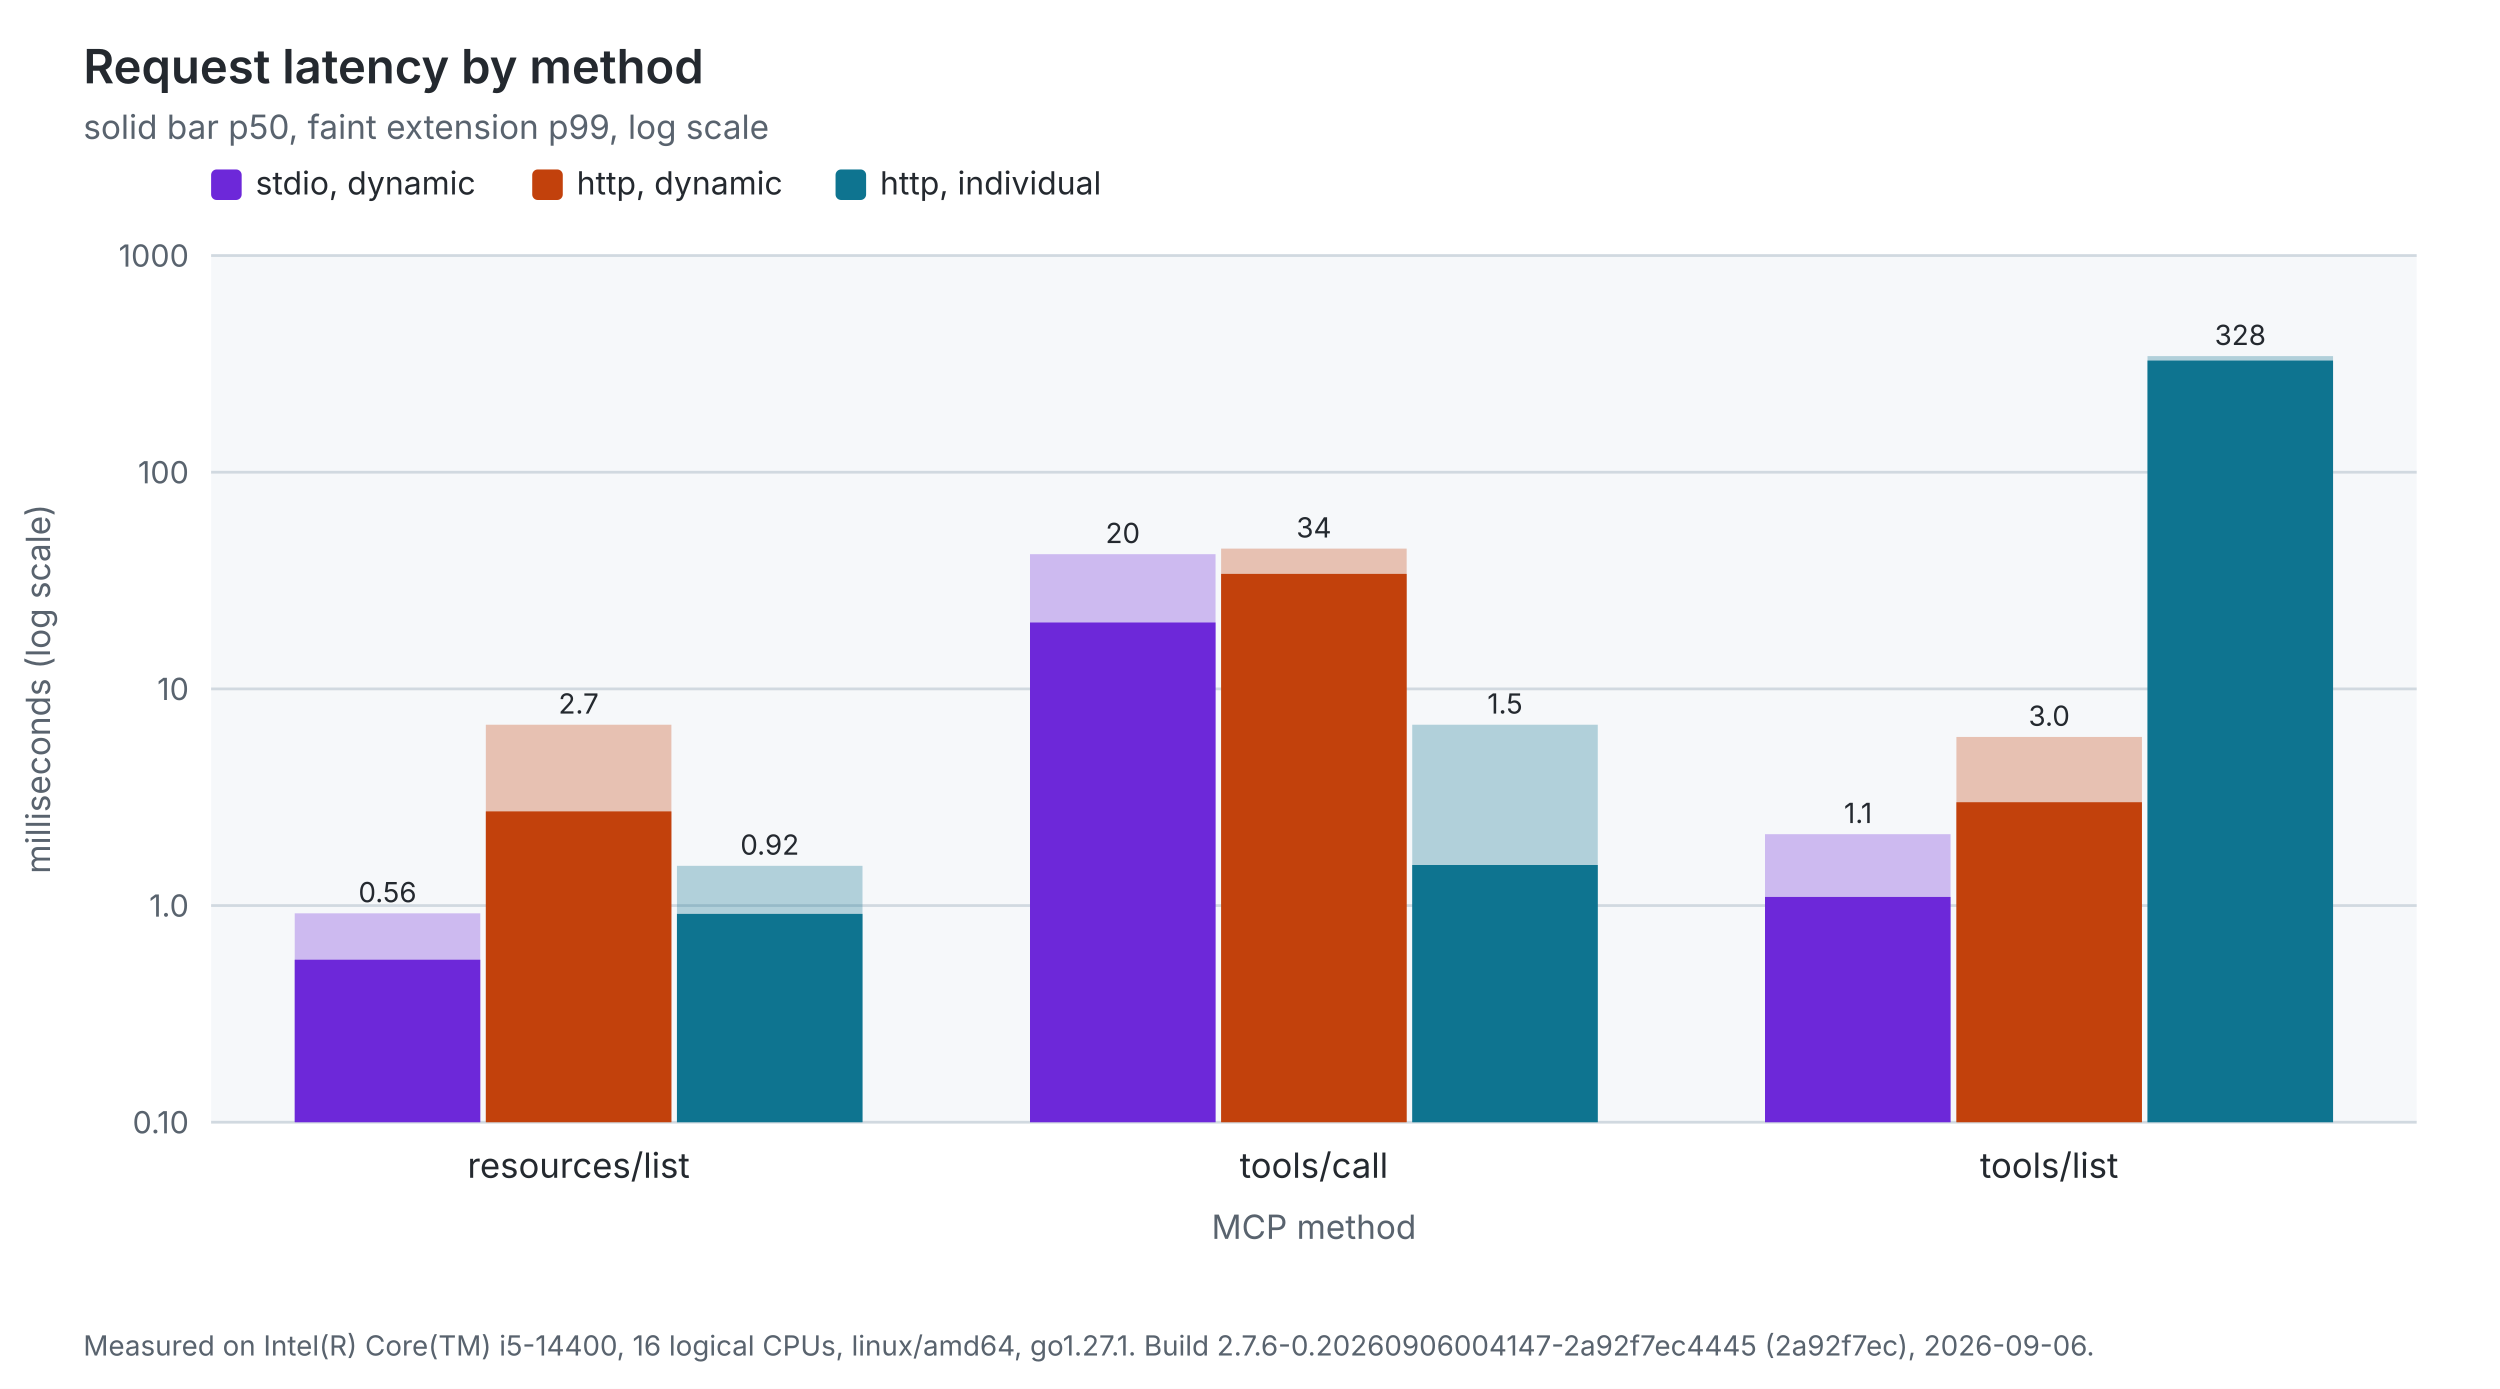
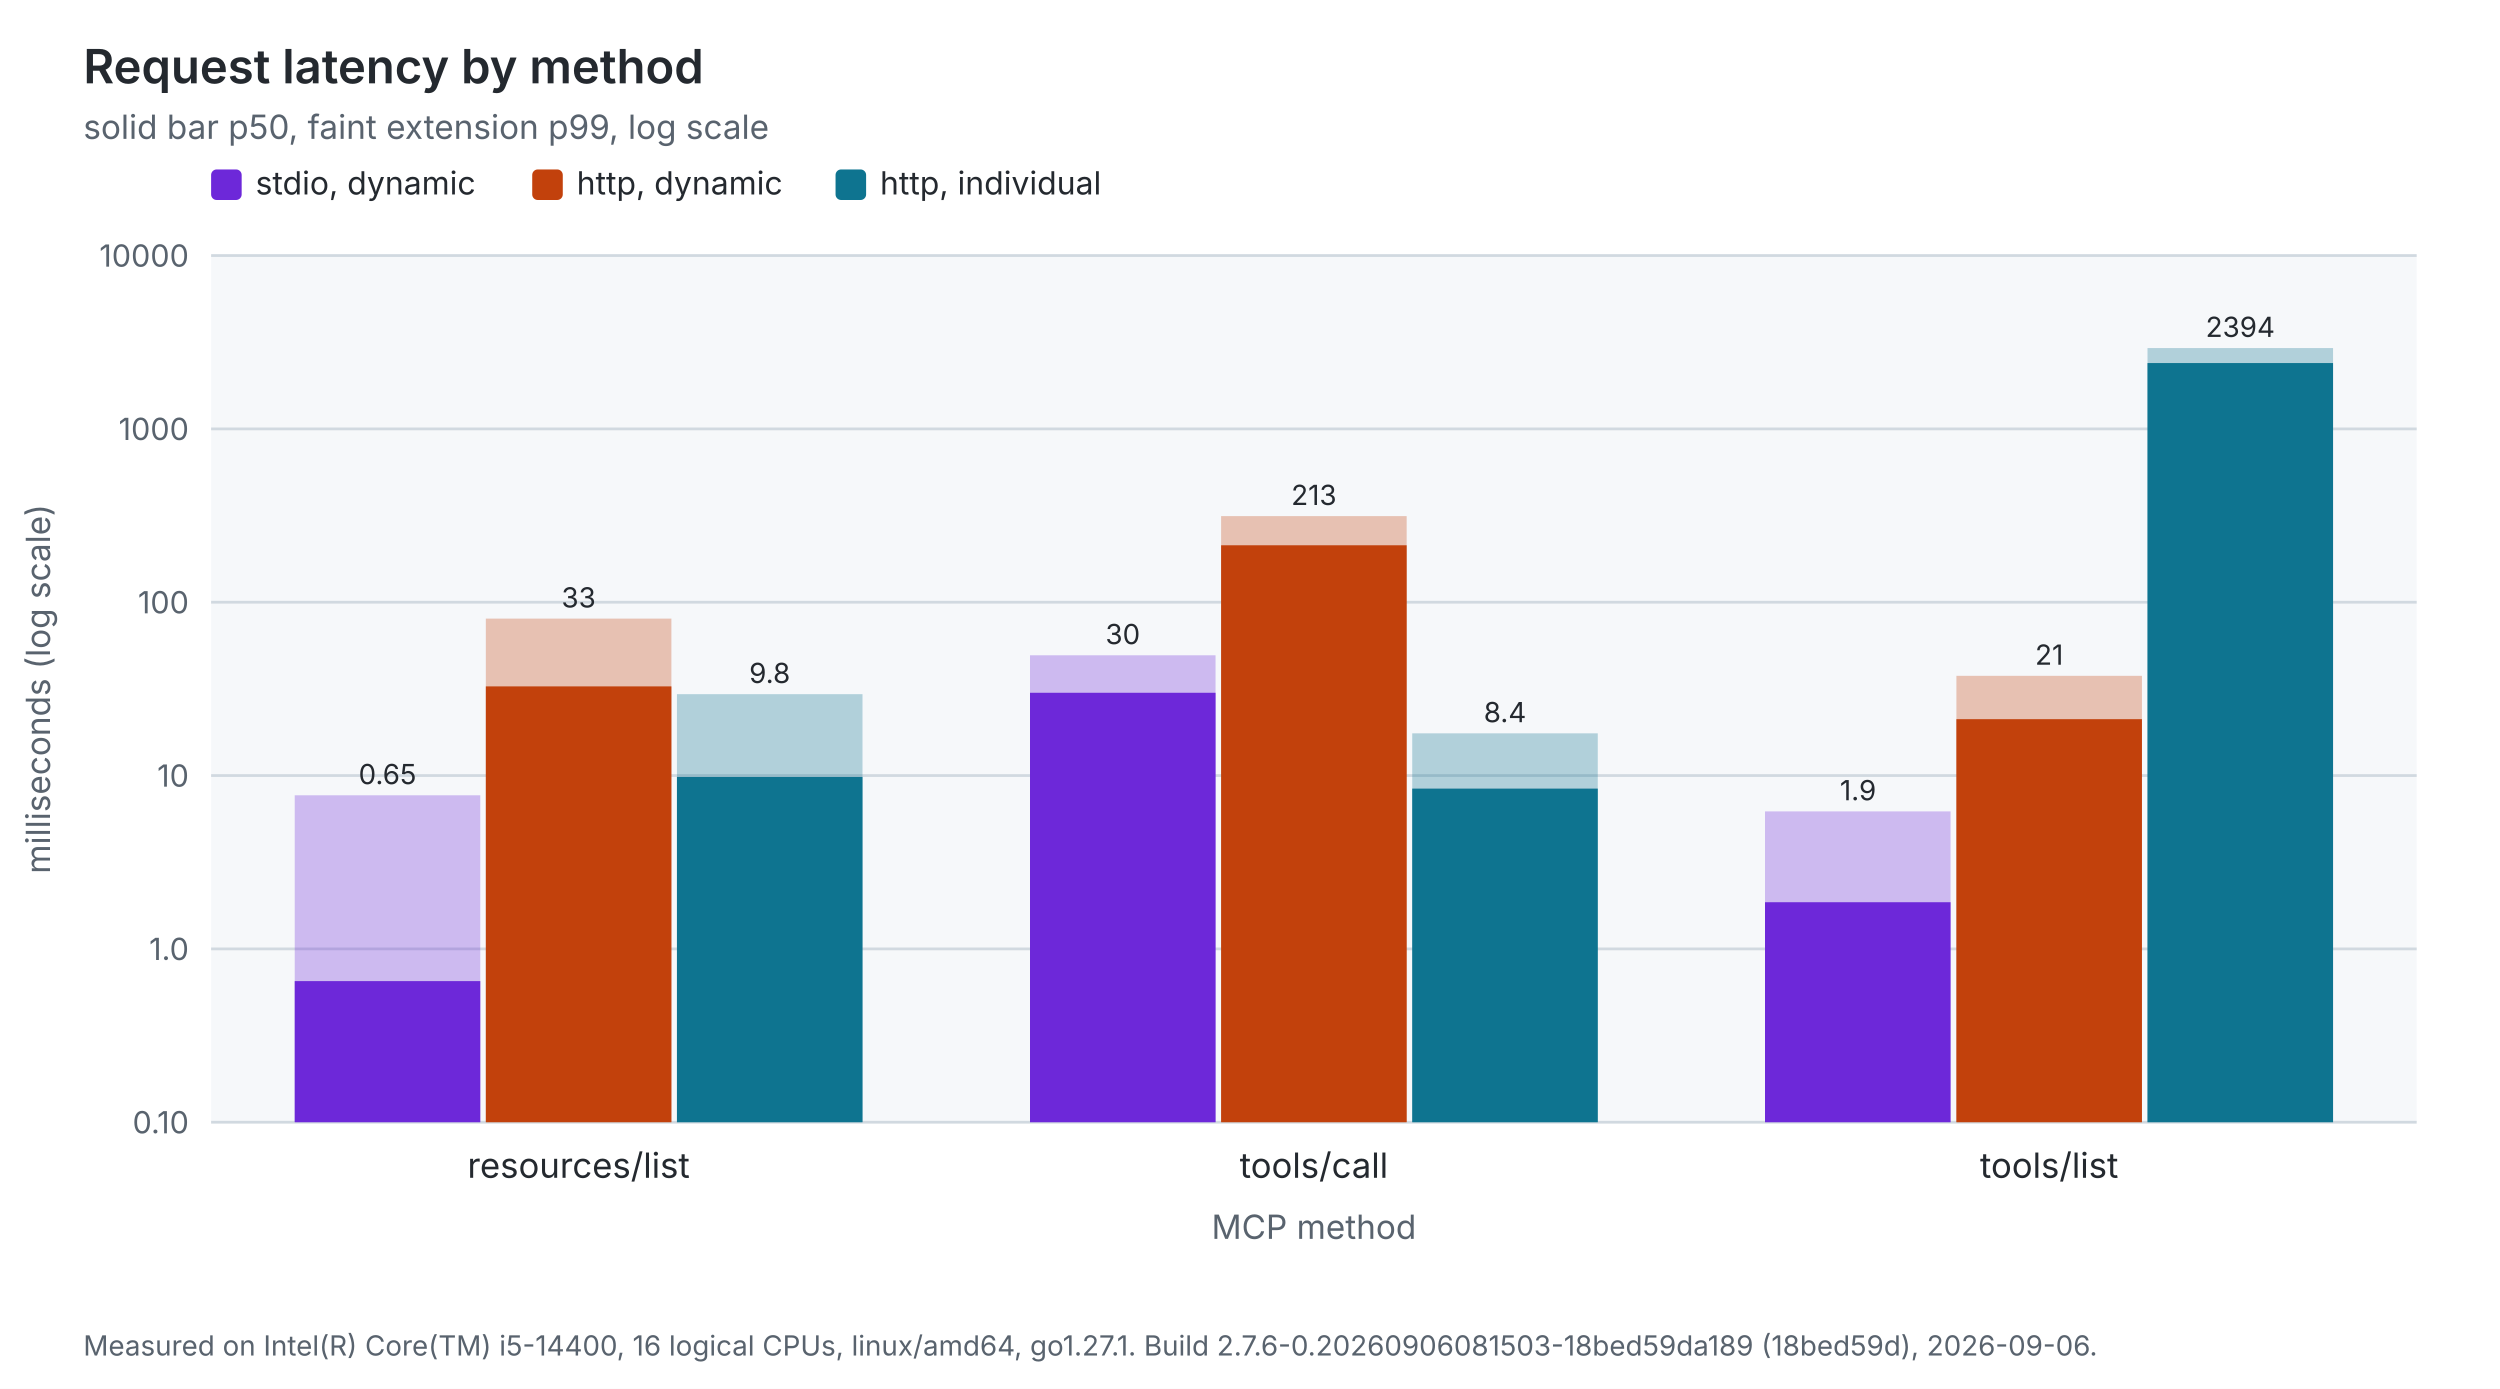
- <svg xmlns="http://www.w3.org/2000/svg" viewBox="0 0 900 500" width="900" height="500" role="img" aria-label="Request latency by method. solid bar p50, faint extension p99, log scale. Measured on Intel(R) Core(TM) i5-14400, 16 logical CPUs, linux/amd64, go1.27.1. Build 2.7.6-0.20260906004147-2a92f7ec4445 (2a92f7ec), 2026-09-06.">
+ <svg xmlns="http://www.w3.org/2000/svg" viewBox="0 0 900 500" width="900" height="500" role="img" aria-label="Request latency by method. solid bar p50, faint extension p99, log scale. Measured on Intel(R) Core(TM) i5-14400, 16 logical CPUs, linux/amd64, go1.27.1. Build 2.7.6-0.20260906081503-18bed59da189 (18bed59d), 2026-09-06.">
  <rect width="900" height="500" fill="#ffffff" />
  <text x="30" y="30" font-family="ui-sans-serif,system-ui,-apple-system,Segoe UI,sans-serif" font-size="17" font-weight="600" fill="#24292f">Request latency by method</text>
  <text x="30" y="50" font-family="ui-sans-serif,system-ui,-apple-system,Segoe UI,sans-serif" font-size="12" fill="#59636e">solid bar p50, faint extension p99, log scale</text>
  <rect x="76" y="92" width="794" height="312" fill="#f6f8fa" />
  <rect x="76.0" y="61.0" width="11" height="11" rx="2" fill="#6d28d9" />
  <text x="92.0" y="70.0" font-family="ui-sans-serif,system-ui,-apple-system,Segoe UI,sans-serif" font-size="11.5" fill="#24292f">stdio, dynamic</text>
  <rect x="191.6" y="61.0" width="11" height="11" rx="2" fill="#c2410c" />
  <text x="207.6" y="70.0" font-family="ui-sans-serif,system-ui,-apple-system,Segoe UI,sans-serif" font-size="11.5" fill="#24292f">http, dynamic</text>
  <rect x="300.8" y="61.0" width="11" height="11" rx="2" fill="#0e7490" />
  <text x="316.8" y="70.0" font-family="ui-sans-serif,system-ui,-apple-system,Segoe UI,sans-serif" font-size="11.5" fill="#24292f">http, individual</text>
  <line x1="76" y1="404.0" x2="870" y2="404.0" stroke="#d1d9e0" stroke-width="1" />
  <text x="68" y="408.0" font-family="ui-sans-serif,system-ui,-apple-system,Segoe UI,sans-serif" font-size="11" text-anchor="end" fill="#59636e">0.10</text>
-   <line x1="76" y1="326.0" x2="870" y2="326.0" stroke="#d1d9e0" stroke-width="1" />
-   <text x="68" y="330.0" font-family="ui-sans-serif,system-ui,-apple-system,Segoe UI,sans-serif" font-size="11" text-anchor="end" fill="#59636e">1.0</text>
-   <line x1="76" y1="248.0" x2="870" y2="248.0" stroke="#d1d9e0" stroke-width="1" />
-   <text x="68" y="252.0" font-family="ui-sans-serif,system-ui,-apple-system,Segoe UI,sans-serif" font-size="11" text-anchor="end" fill="#59636e">10</text>
-   <line x1="76" y1="170.0" x2="870" y2="170.0" stroke="#d1d9e0" stroke-width="1" />
-   <text x="68" y="174.0" font-family="ui-sans-serif,system-ui,-apple-system,Segoe UI,sans-serif" font-size="11" text-anchor="end" fill="#59636e">100</text>
+   <line x1="76" y1="341.6" x2="870" y2="341.6" stroke="#d1d9e0" stroke-width="1" />
+   <text x="68" y="345.6" font-family="ui-sans-serif,system-ui,-apple-system,Segoe UI,sans-serif" font-size="11" text-anchor="end" fill="#59636e">1.0</text>
+   <line x1="76" y1="279.2" x2="870" y2="279.2" stroke="#d1d9e0" stroke-width="1" />
+   <text x="68" y="283.2" font-family="ui-sans-serif,system-ui,-apple-system,Segoe UI,sans-serif" font-size="11" text-anchor="end" fill="#59636e">10</text>
+   <line x1="76" y1="216.8" x2="870" y2="216.8" stroke="#d1d9e0" stroke-width="1" />
+   <text x="68" y="220.8" font-family="ui-sans-serif,system-ui,-apple-system,Segoe UI,sans-serif" font-size="11" text-anchor="end" fill="#59636e">100</text>
+   <line x1="76" y1="154.4" x2="870" y2="154.4" stroke="#d1d9e0" stroke-width="1" />
+   <text x="68" y="158.4" font-family="ui-sans-serif,system-ui,-apple-system,Segoe UI,sans-serif" font-size="11" text-anchor="end" fill="#59636e">1000</text>
  <line x1="76" y1="92.0" x2="870" y2="92.0" stroke="#d1d9e0" stroke-width="1" />
-   <text x="68" y="96.0" font-family="ui-sans-serif,system-ui,-apple-system,Segoe UI,sans-serif" font-size="11" text-anchor="end" fill="#59636e">1000</text>
+   <text x="68" y="96.0" font-family="ui-sans-serif,system-ui,-apple-system,Segoe UI,sans-serif" font-size="11" text-anchor="end" fill="#59636e">10000</text>
  <text x="18" y="248.0" font-family="ui-sans-serif,system-ui,-apple-system,Segoe UI,sans-serif" font-size="12" fill="#59636e" text-anchor="middle" transform="rotate(-90 18 248.0)">milliseconds (log scale)</text>
  <text x="473.0" y="446" font-family="ui-sans-serif,system-ui,-apple-system,Segoe UI,sans-serif" font-size="12" text-anchor="middle" fill="#59636e">MCP method</text>
-   <text x="30" y="488" font-family="ui-sans-serif,system-ui,-apple-system,Segoe UI,sans-serif" font-size="10" fill="#59636e">Measured on Intel(R) Core(TM) i5-14400, 16 logical CPUs, linux/amd64, go1.27.1. Build 2.7.6-0.20260906004147-2a92f7ec4445 (2a92f7ec), 2026-09-06.</text>
-   <rect x="106.1" y="328.8" width="66.8" height="75.2" fill="#6d28d9" fill-opacity="0.3" />
-   <rect x="106.1" y="345.5" width="66.8" height="58.5" fill="#6d28d9" />
-   <text x="139.5" y="324.8" font-family="ui-sans-serif,system-ui,-apple-system,Segoe UI,sans-serif" font-size="10" text-anchor="middle" fill="#24292f">0.56</text>
-   <rect x="174.9" y="260.9" width="66.8" height="143.1" fill="#c2410c" fill-opacity="0.3" />
-   <rect x="174.9" y="292.1" width="66.8" height="111.9" fill="#c2410c" />
-   <text x="208.3" y="256.9" font-family="ui-sans-serif,system-ui,-apple-system,Segoe UI,sans-serif" font-size="10" text-anchor="middle" fill="#24292f">2.7</text>
-   <rect x="243.7" y="311.7" width="66.8" height="92.3" fill="#0e7490" fill-opacity="0.3" />
-   <rect x="243.7" y="329.0" width="66.8" height="75.0" fill="#0e7490" />
-   <text x="277.1" y="307.7" font-family="ui-sans-serif,system-ui,-apple-system,Segoe UI,sans-serif" font-size="10" text-anchor="middle" fill="#24292f">0.92</text>
+   <text x="30" y="488" font-family="ui-sans-serif,system-ui,-apple-system,Segoe UI,sans-serif" font-size="10" fill="#59636e">Measured on Intel(R) Core(TM) i5-14400, 16 logical CPUs, linux/amd64, go1.27.1. Build 2.7.6-0.20260906081503-18bed59da189 (18bed59d), 2026-09-06.</text>
+   <rect x="106.1" y="286.3" width="66.8" height="117.7" fill="#6d28d9" fill-opacity="0.3" />
+   <rect x="106.1" y="353.2" width="66.8" height="50.8" fill="#6d28d9" />
+   <text x="139.5" y="282.3" font-family="ui-sans-serif,system-ui,-apple-system,Segoe UI,sans-serif" font-size="10" text-anchor="middle" fill="#24292f">0.65</text>
+   <rect x="174.9" y="222.7" width="66.8" height="181.3" fill="#c2410c" fill-opacity="0.3" />
+   <rect x="174.9" y="247.1" width="66.8" height="156.9" fill="#c2410c" />
+   <text x="208.3" y="218.7" font-family="ui-sans-serif,system-ui,-apple-system,Segoe UI,sans-serif" font-size="10" text-anchor="middle" fill="#24292f">33</text>
+   <rect x="243.7" y="249.9" width="66.8" height="154.1" fill="#0e7490" fill-opacity="0.3" />
+   <rect x="243.7" y="279.7" width="66.8" height="124.3" fill="#0e7490" />
+   <text x="277.1" y="245.9" font-family="ui-sans-serif,system-ui,-apple-system,Segoe UI,sans-serif" font-size="10" text-anchor="middle" fill="#24292f">9.8</text>
  <text x="208.3" y="424" font-family="ui-sans-serif,system-ui,-apple-system,Segoe UI,sans-serif" font-size="12.5" text-anchor="middle" fill="#24292f">resources/list</text>
-   <rect x="370.8" y="199.5" width="66.8" height="204.5" fill="#6d28d9" fill-opacity="0.3" />
-   <rect x="370.8" y="224.1" width="66.8" height="179.9" fill="#6d28d9" />
-   <text x="404.2" y="195.5" font-family="ui-sans-serif,system-ui,-apple-system,Segoe UI,sans-serif" font-size="10" text-anchor="middle" fill="#24292f">20</text>
-   <rect x="439.6" y="197.5" width="66.8" height="206.5" fill="#c2410c" fill-opacity="0.3" />
-   <rect x="439.6" y="206.6" width="66.8" height="197.4" fill="#c2410c" />
-   <text x="473.0" y="193.5" font-family="ui-sans-serif,system-ui,-apple-system,Segoe UI,sans-serif" font-size="10" text-anchor="middle" fill="#24292f">34</text>
-   <rect x="508.4" y="260.9" width="66.8" height="143.1" fill="#0e7490" fill-opacity="0.3" />
-   <rect x="508.4" y="311.4" width="66.8" height="92.6" fill="#0e7490" />
-   <text x="541.8" y="256.9" font-family="ui-sans-serif,system-ui,-apple-system,Segoe UI,sans-serif" font-size="10" text-anchor="middle" fill="#24292f">1.5</text>
+   <rect x="370.8" y="235.9" width="66.8" height="168.1" fill="#6d28d9" fill-opacity="0.3" />
+   <rect x="370.8" y="249.4" width="66.8" height="154.6" fill="#6d28d9" />
+   <text x="404.2" y="231.9" font-family="ui-sans-serif,system-ui,-apple-system,Segoe UI,sans-serif" font-size="10" text-anchor="middle" fill="#24292f">30</text>
+   <rect x="439.6" y="185.8" width="66.8" height="218.2" fill="#c2410c" fill-opacity="0.3" />
+   <rect x="439.6" y="196.3" width="66.8" height="207.7" fill="#c2410c" />
+   <text x="473.0" y="181.8" font-family="ui-sans-serif,system-ui,-apple-system,Segoe UI,sans-serif" font-size="10" text-anchor="middle" fill="#24292f">213</text>
+   <rect x="508.4" y="264.0" width="66.8" height="140.0" fill="#0e7490" fill-opacity="0.3" />
+   <rect x="508.4" y="283.9" width="66.8" height="120.1" fill="#0e7490" />
+   <text x="541.8" y="260.0" font-family="ui-sans-serif,system-ui,-apple-system,Segoe UI,sans-serif" font-size="10" text-anchor="middle" fill="#24292f">8.4</text>
  <text x="473.0" y="424" font-family="ui-sans-serif,system-ui,-apple-system,Segoe UI,sans-serif" font-size="12.5" text-anchor="middle" fill="#24292f">tools/call</text>
-   <rect x="635.4" y="300.3" width="66.8" height="103.7" fill="#6d28d9" fill-opacity="0.3" />
-   <rect x="635.4" y="322.9" width="66.8" height="81.1" fill="#6d28d9" />
-   <text x="668.9" y="296.3" font-family="ui-sans-serif,system-ui,-apple-system,Segoe UI,sans-serif" font-size="10" text-anchor="middle" fill="#24292f">1.1</text>
-   <rect x="704.3" y="265.3" width="66.8" height="138.7" fill="#c2410c" fill-opacity="0.3" />
-   <rect x="704.3" y="288.8" width="66.8" height="115.2" fill="#c2410c" />
-   <text x="737.7" y="261.3" font-family="ui-sans-serif,system-ui,-apple-system,Segoe UI,sans-serif" font-size="10" text-anchor="middle" fill="#24292f">3.0</text>
-   <rect x="773.1" y="128.2" width="66.8" height="275.8" fill="#0e7490" fill-opacity="0.3" />
-   <rect x="773.1" y="129.8" width="66.8" height="274.2" fill="#0e7490" />
-   <text x="806.5" y="124.2" font-family="ui-sans-serif,system-ui,-apple-system,Segoe UI,sans-serif" font-size="10" text-anchor="middle" fill="#24292f">328</text>
+   <rect x="635.4" y="292.1" width="66.8" height="111.9" fill="#6d28d9" fill-opacity="0.3" />
+   <rect x="635.4" y="324.8" width="66.8" height="79.2" fill="#6d28d9" />
+   <text x="668.9" y="288.1" font-family="ui-sans-serif,system-ui,-apple-system,Segoe UI,sans-serif" font-size="10" text-anchor="middle" fill="#24292f">1.9</text>
+   <rect x="704.3" y="243.3" width="66.8" height="160.7" fill="#c2410c" fill-opacity="0.3" />
+   <rect x="704.3" y="258.9" width="66.8" height="145.1" fill="#c2410c" />
+   <text x="737.7" y="239.3" font-family="ui-sans-serif,system-ui,-apple-system,Segoe UI,sans-serif" font-size="10" text-anchor="middle" fill="#24292f">21</text>
+   <rect x="773.1" y="125.3" width="66.8" height="278.7" fill="#0e7490" fill-opacity="0.3" />
+   <rect x="773.1" y="130.7" width="66.8" height="273.3" fill="#0e7490" />
+   <text x="806.5" y="121.3" font-family="ui-sans-serif,system-ui,-apple-system,Segoe UI,sans-serif" font-size="10" text-anchor="middle" fill="#24292f">2394</text>
  <text x="737.7" y="424" font-family="ui-sans-serif,system-ui,-apple-system,Segoe UI,sans-serif" font-size="12.5" text-anchor="middle" fill="#24292f">tools/list</text>
</svg>
